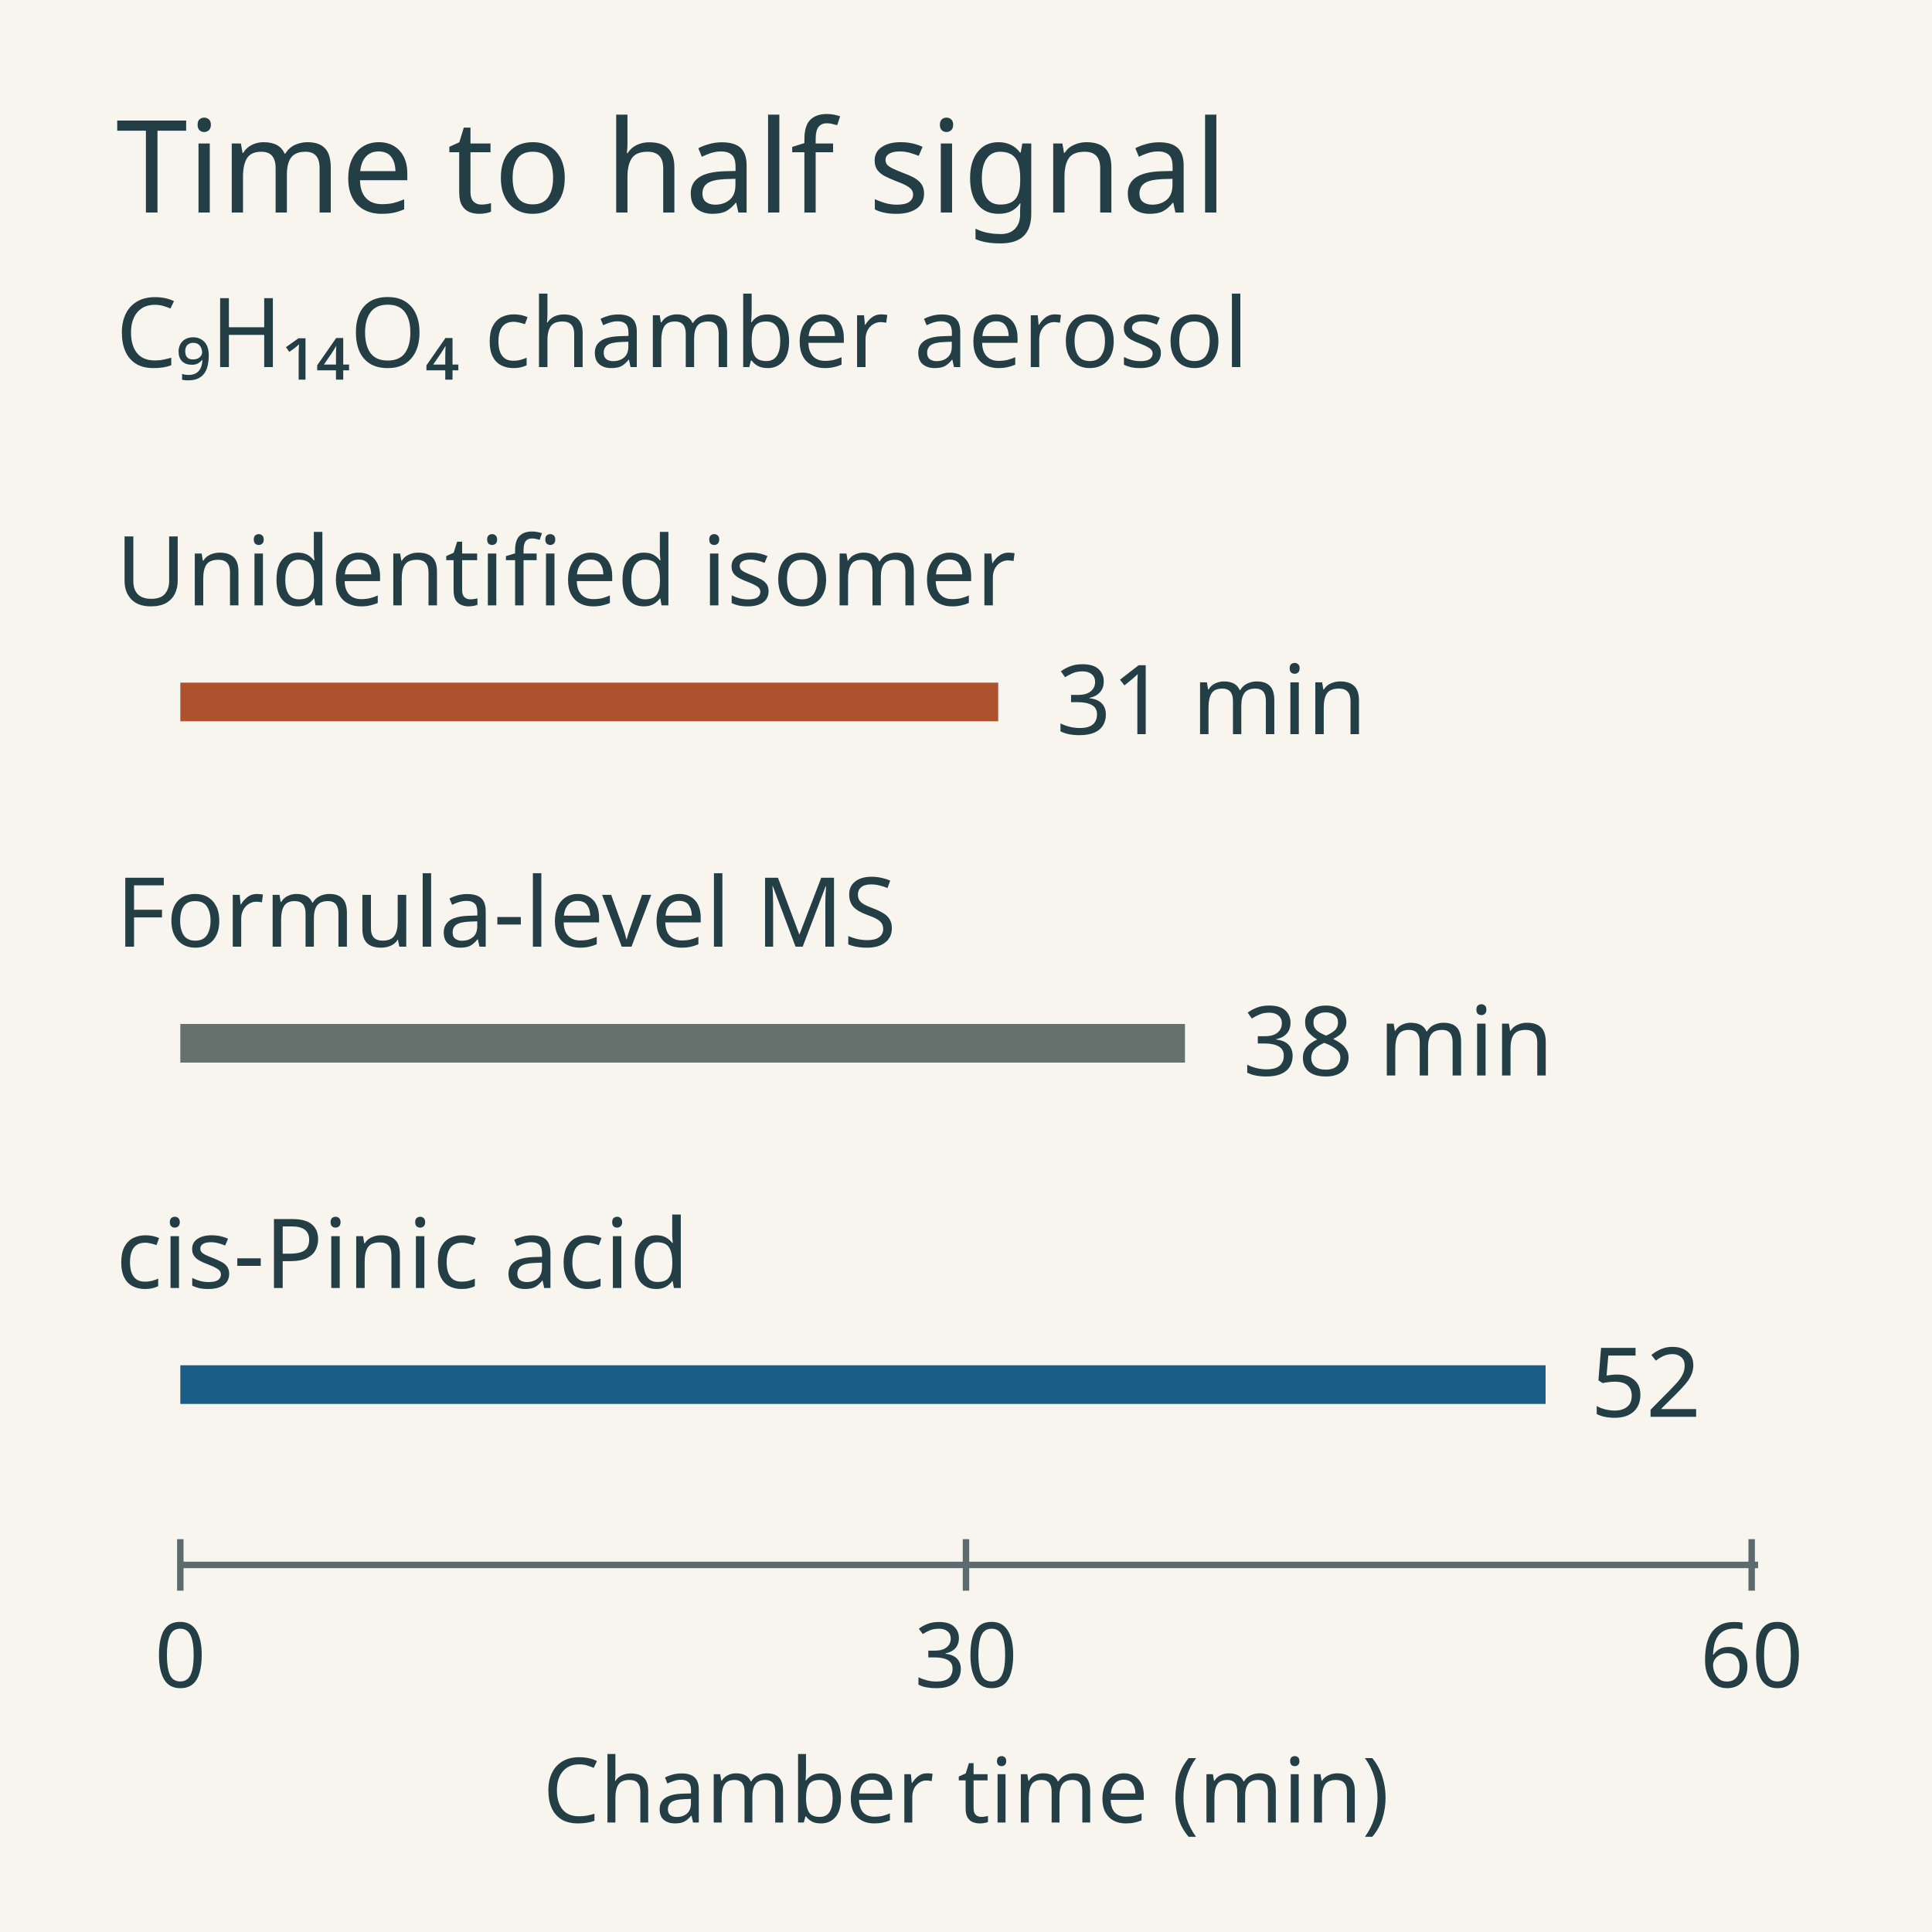
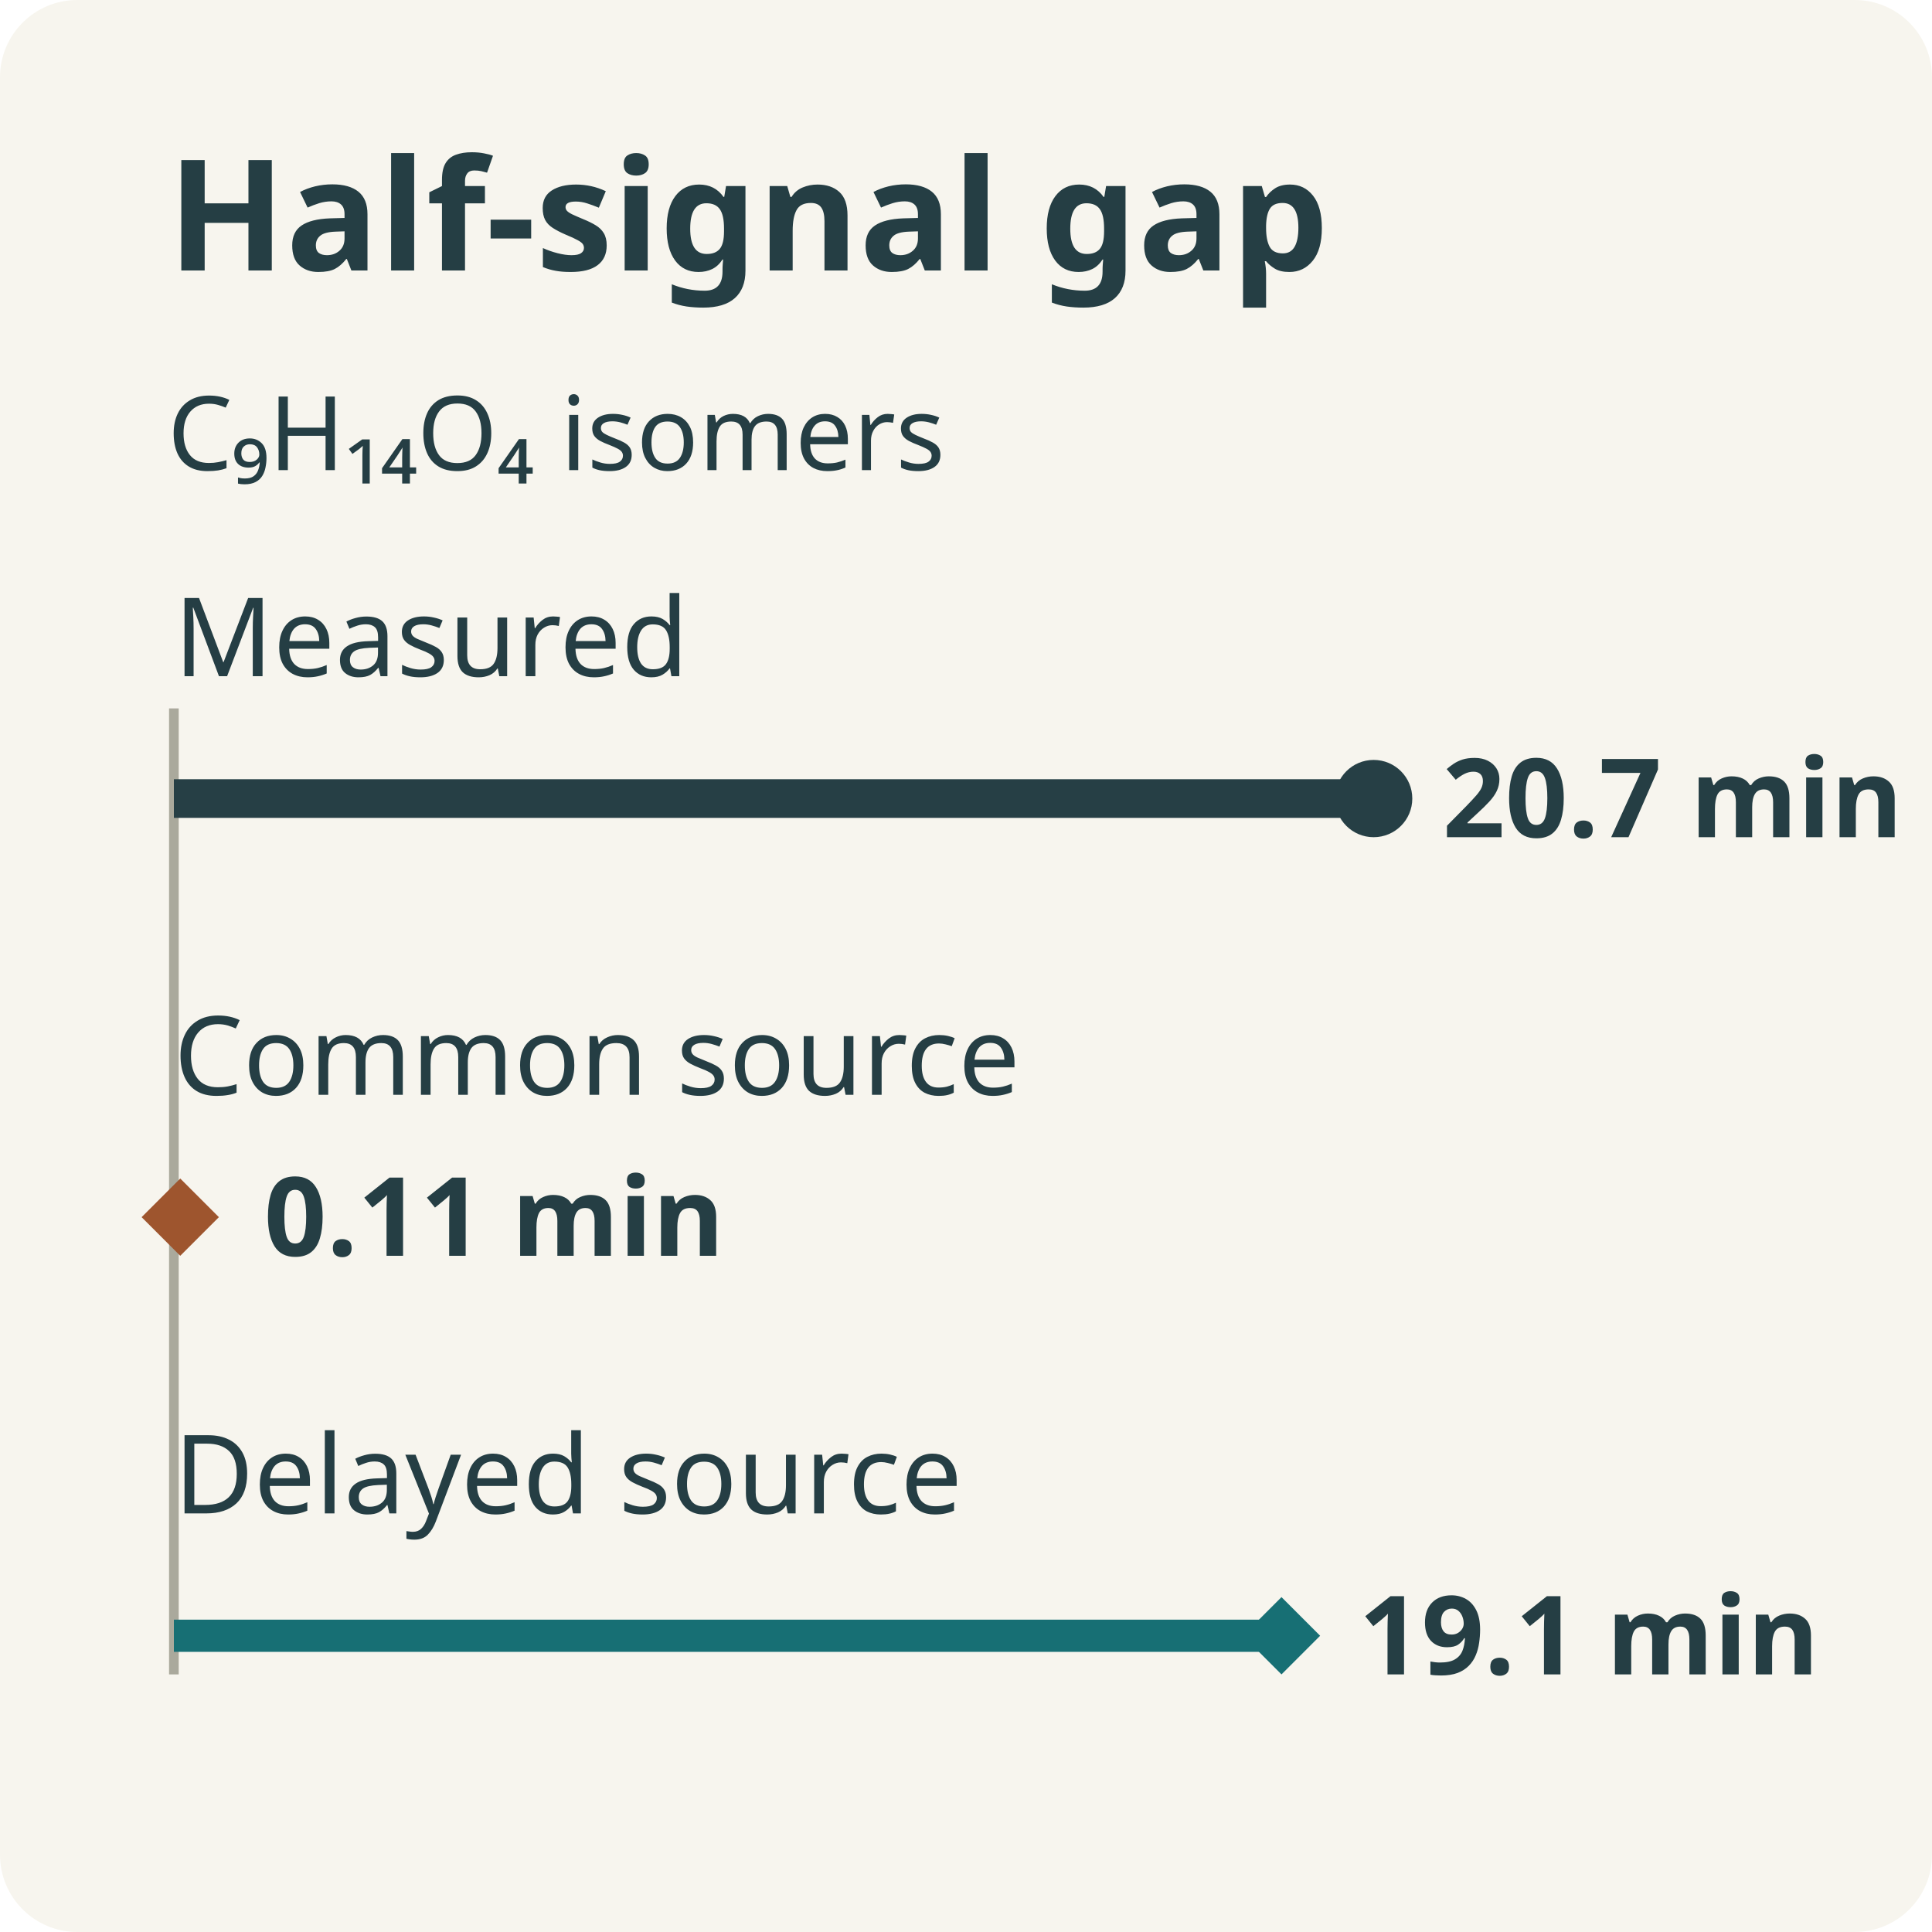
- <svg xmlns="http://www.w3.org/2000/svg" width="3in" height="3in" viewBox="0 0 300 300" role="img">
-   <rect width="300" height="300" fill="#f7f5ee" />
-   <g font-family="sans-serif" fill="#243e45">
-     <text x="18" y="33" font-size="20">Time to half signal</text>
-     <text x="18" y="57" font-size="15">C₉H₁₄O₄ chamber aerosol</text>
-     <g font-size="15">
-       <text x="18" y="94">Unidentified isomer</text>
-       <text x="18" y="147">Formula-level MS</text>
-       <text x="18" y="200">cis-Pinic acid</text>
+ <svg xmlns="http://www.w3.org/2000/svg" width="3in" height="3in" viewBox="0 0 300 300" role="img" aria-labelledby="title desc">
+   <rect width="300" height="300" rx="12" fill="#f7f5ee" />
+   <g font-family="sans-serif" fill="#253e44">
+     <text x="26" y="42" font-size="24" font-weight="bold">Half-signal gap</text>
+     <text x="26" y="73" font-size="16">C₉H₁₄O₄ isomers</text>
+     <path d="M27 110V260" stroke="#aaa99c" stroke-width="1.5" />
+     <g font-size="17">
+       <text x="27" y="105">Measured</text>
+       <text x="27" y="170">Common source</text>
+       <text x="27" y="235">Delayed source</text>
    </g>
-     <g stroke-width="6" fill="none">
-       <path d="M28 109H155" stroke="#ad522c" />
-       <path d="M28 162H184" stroke="#66706d" />
-       <path d="M28 215H240" stroke="#195c85" />
-     </g>
-     <g font-size="15">
-       <text x="164" y="114">31 min</text>
-       <text x="193" y="167">38 min</text>
-       <text x="247" y="220">52</text>
-     </g>
-     <path d="M28 243H273 M28 239v8 M150 239v8 M272 239v8" stroke="#5c6c6e" />
-     <g text-anchor="middle" font-size="14">
-       <text x="28" y="262">0</text>
-       <text x="150" y="262">30</text>
-       <text x="272" y="262">60</text>
-       <text x="150" y="283">Chamber time (min)</text>
+     <path d="M27 124H213.3" stroke="#263f45" stroke-width="6" />
+     <circle cx="213.3" cy="124" r="6" fill="#263f45" />
+     <path d="M27 189H27.99" stroke="#9e552e" stroke-width="5" />
+     <path d="M27.99 183l6 6-6 6-6-6z" fill="#9e552e" />
+     <path d="M27 254H198.99" stroke="#176f74" stroke-width="5" />
+     <path d="M198.99 248l6 6-6 6-6-6z" fill="#176f74" />
+     <g font-size="17" font-weight="bold">
+       <text x="224" y="130">20.7 min</text>
+       <text x="41" y="195">0.11 min</text>
+       <text x="211" y="260">19.1 min</text>
    </g>
  </g>
</svg>
